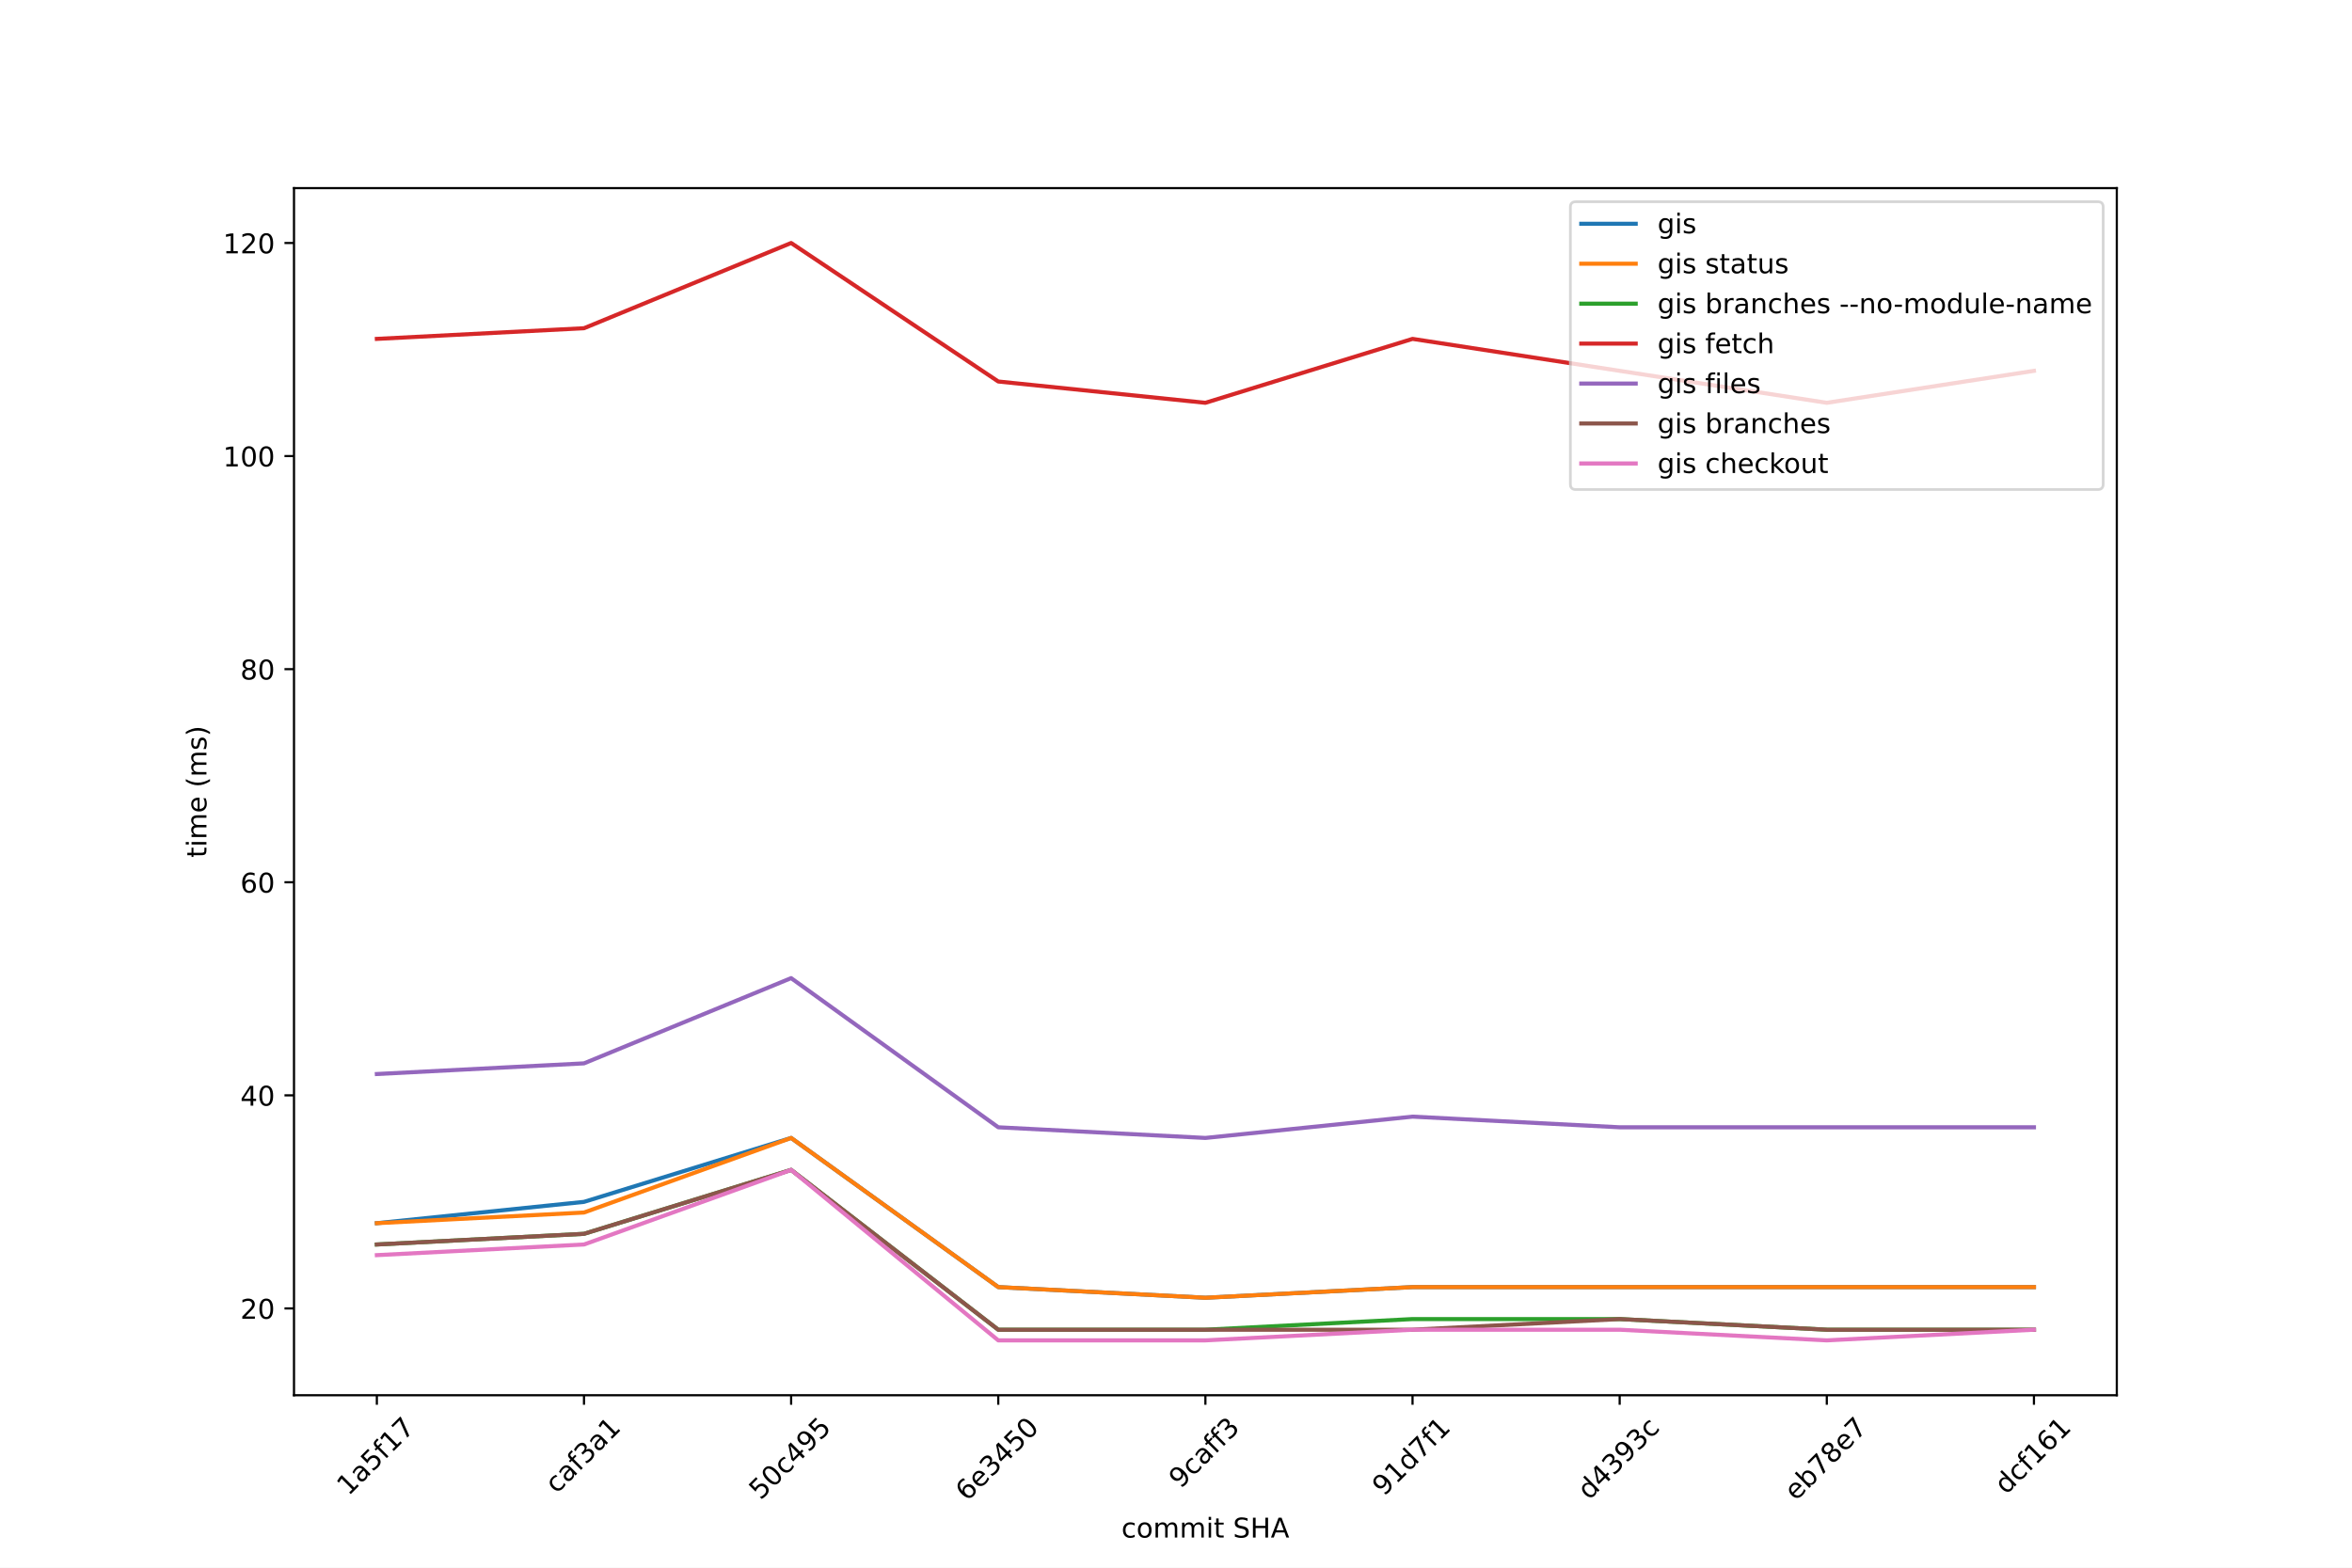
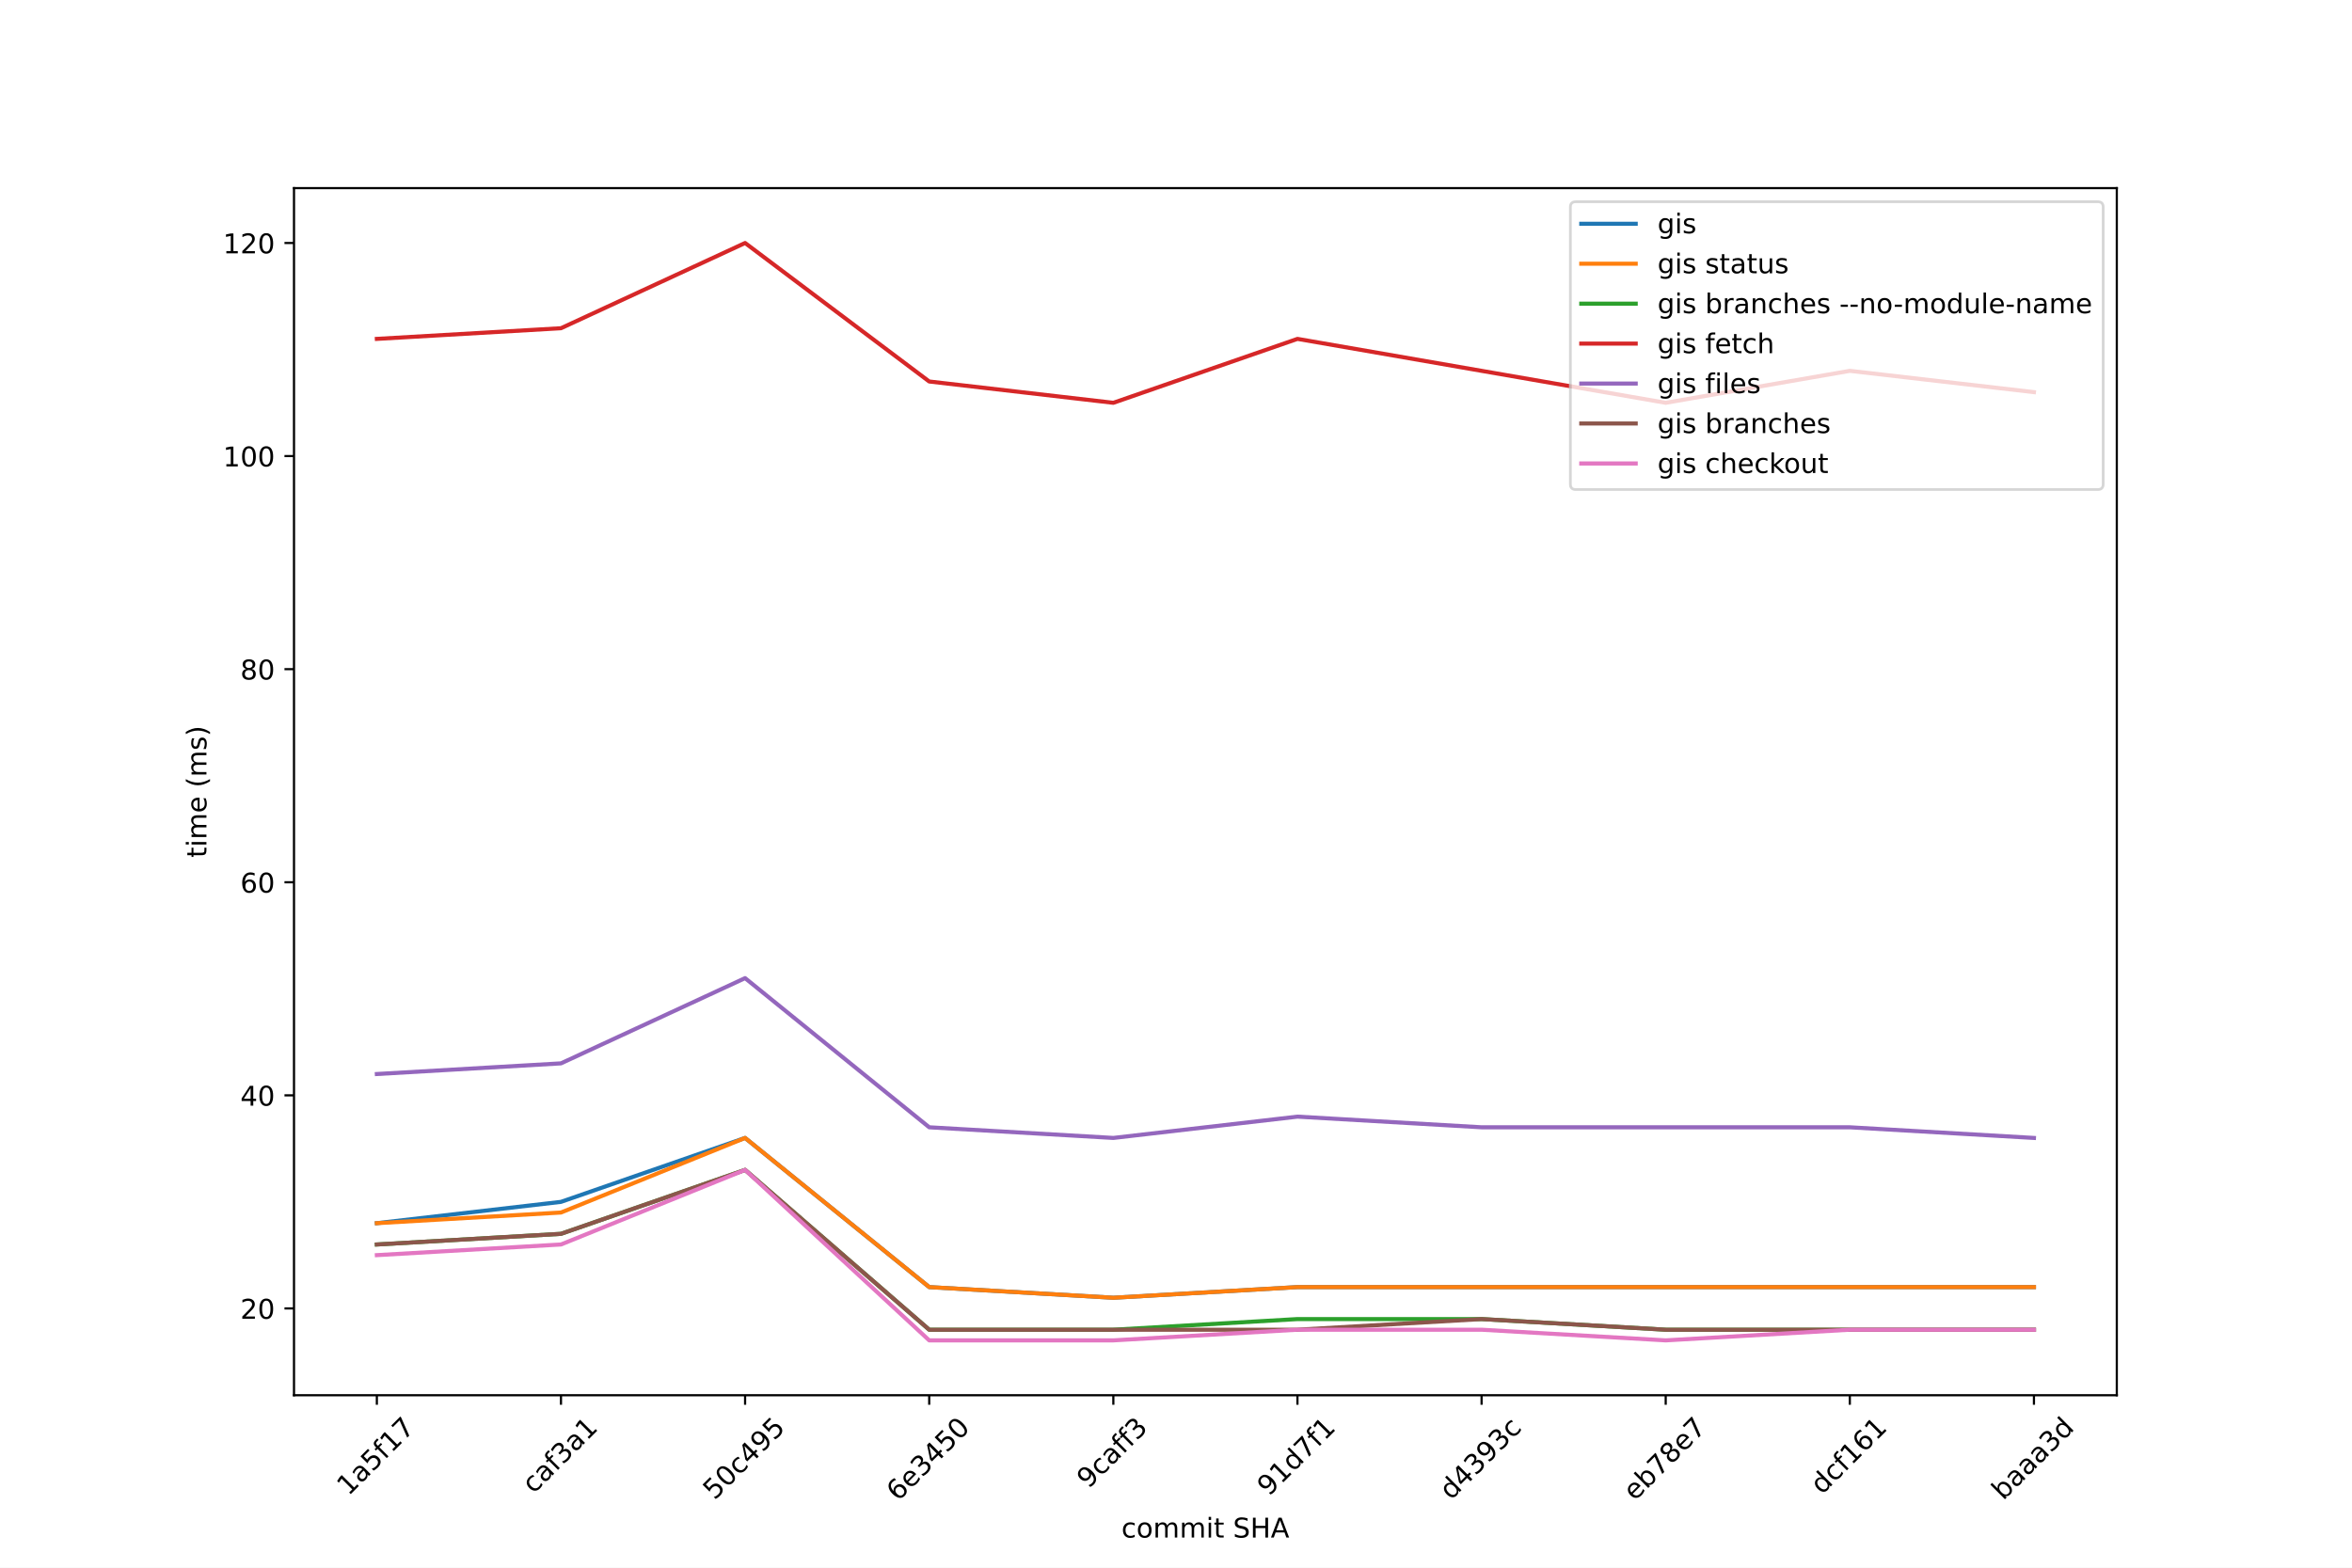
<svg xmlns="http://www.w3.org/2000/svg" xmlns:xlink="http://www.w3.org/1999/xlink" width="864pt" height="576pt" viewBox="0 0 864 576" version="1.1">
  <defs>
    <style type="text/css">*{stroke-linejoin: round; stroke-linecap: butt}</style>
  </defs>
  <g id="figure_1">
    <g id="patch_1">
      <path d="M 0 576  L 864 576  L 864 0  L 0 0  z " style="fill: #ffffff" />
    </g>
    <g id="axes_1">
      <g id="patch_2">
        <path d="M 108 512.64  L 777.6 512.64  L 777.6 69.12  L 108 69.12  z " style="fill: #ffffff" />
      </g>
      <g id="matplotlib.axis_1">
        <g id="xtick_1">
          <g id="line2d_1">
            <defs>
-               <path id="m034128af71" d="M 0 0  L 0 3.5  " style="stroke: #000000; stroke-width: 0.8" />
-             </defs>
-             <g>
-               <use xlink:href="#m034128af71" x="138.436" y="512.64" style="stroke: #000000; stroke-width: 0.8" />
+               <path id="m429b583df9" d="M 0 0  L 0 3.5  " style="stroke: #000000; stroke-width: 0.8" />
+             </defs>
+             <g>
+               <use xlink:href="#m429b583df9" x="138.436" y="512.64" style="stroke: #000000; stroke-width: 0.8" />
            </g>
          </g>
          <g id="text_1">
            <g transform="translate(127.9784 549.8312) rotate(-45) scale(0.1 -0.1)">
              <defs>
                <path id="DejaVuSans-31" d="M 794 531  L 1825 531  L 1825 4091  L 703 3866  L 703 4441  L 1819 4666  L 2450 4666  L 2450 531  L 3481 531  L 3481 0  L 794 0  L 794 531  z " transform="scale(0.015625)" />
                <path id="DejaVuSans-61" d="M 2194 1759  Q 1497 1759 1228 1600  Q 959 1441 959 1056  Q 959 750 1161 570  Q 1363 391 1709 391  Q 2188 391 2477 730  Q 2766 1069 2766 1631  L 2766 1759  L 2194 1759  z M 3341 1997  L 3341 0  L 2766 0  L 2766 531  Q 2569 213 2275 61  Q 1981 -91 1556 -91  Q 1019 -91 701 211  Q 384 513 384 1019  Q 384 1609 779 1909  Q 1175 2209 1959 2209  L 2766 2209  L 2766 2266  Q 2766 2663 2505 2880  Q 2244 3097 1772 3097  Q 1472 3097 1187 3025  Q 903 2953 641 2809  L 641 3341  Q 956 3463 1253 3523  Q 1550 3584 1831 3584  Q 2591 3584 2966 3190  Q 3341 2797 3341 1997  z " transform="scale(0.015625)" />
                <path id="DejaVuSans-35" d="M 691 4666  L 3169 4666  L 3169 4134  L 1269 4134  L 1269 2991  Q 1406 3038 1543 3061  Q 1681 3084 1819 3084  Q 2600 3084 3056 2656  Q 3513 2228 3513 1497  Q 3513 744 3044 326  Q 2575 -91 1722 -91  Q 1428 -91 1123 -41  Q 819 9 494 109  L 494 744  Q 775 591 1075 516  Q 1375 441 1709 441  Q 2250 441 2565 725  Q 2881 1009 2881 1497  Q 2881 1984 2565 2268  Q 2250 2553 1709 2553  Q 1456 2553 1204 2497  Q 953 2441 691 2322  L 691 4666  z " transform="scale(0.015625)" />
                <path id="DejaVuSans-66" d="M 2375 4863  L 2375 4384  L 1825 4384  Q 1516 4384 1395 4259  Q 1275 4134 1275 3809  L 1275 3500  L 2222 3500  L 2222 3053  L 1275 3053  L 1275 0  L 697 0  L 697 3053  L 147 3053  L 147 3500  L 697 3500  L 697 3744  Q 697 4328 969 4595  Q 1241 4863 1831 4863  L 2375 4863  z " transform="scale(0.015625)" />
                <path id="DejaVuSans-37" d="M 525 4666  L 3525 4666  L 3525 4397  L 1831 0  L 1172 0  L 2766 4134  L 525 4134  L 525 4666  z " transform="scale(0.015625)" />
              </defs>
              <use xlink:href="#DejaVuSans-31" />
              <use xlink:href="#DejaVuSans-61" x="63.623" />
              <use xlink:href="#DejaVuSans-35" x="124.902" />
              <use xlink:href="#DejaVuSans-66" x="188.525" />
              <use xlink:href="#DejaVuSans-31" x="223.73" />
              <use xlink:href="#DejaVuSans-37" x="287.354" />
            </g>
          </g>
        </g>
        <g id="xtick_2">
          <g id="line2d_2">
            <g>
-               <use xlink:href="#m034128af71" x="214.527" y="512.64" style="stroke: #000000; stroke-width: 0.8" />
+               <use xlink:href="#m429b583df9" x="206.073" y="512.64" style="stroke: #000000; stroke-width: 0.8" />
            </g>
          </g>
          <g id="text_2">
-             <g transform="translate(204.4576 549.0545) rotate(-45) scale(0.1 -0.1)">
+             <g transform="translate(196.0031 549.0545) rotate(-45) scale(0.1 -0.1)">
              <defs>
                <path id="DejaVuSans-63" d="M 3122 3366  L 3122 2828  Q 2878 2963 2633 3030  Q 2388 3097 2138 3097  Q 1578 3097 1268 2742  Q 959 2388 959 1747  Q 959 1106 1268 751  Q 1578 397 2138 397  Q 2388 397 2633 464  Q 2878 531 3122 666  L 3122 134  Q 2881 22 2623 -34  Q 2366 -91 2075 -91  Q 1284 -91 818 406  Q 353 903 353 1747  Q 353 2603 823 3093  Q 1294 3584 2113 3584  Q 2378 3584 2631 3529  Q 2884 3475 3122 3366  z " transform="scale(0.015625)" />
                <path id="DejaVuSans-33" d="M 2597 2516  Q 3050 2419 3304 2112  Q 3559 1806 3559 1356  Q 3559 666 3084 287  Q 2609 -91 1734 -91  Q 1441 -91 1130 -33  Q 819 25 488 141  L 488 750  Q 750 597 1062 519  Q 1375 441 1716 441  Q 2309 441 2620 675  Q 2931 909 2931 1356  Q 2931 1769 2642 2001  Q 2353 2234 1838 2234  L 1294 2234  L 1294 2753  L 1863 2753  Q 2328 2753 2575 2939  Q 2822 3125 2822 3475  Q 2822 3834 2567 4026  Q 2313 4219 1838 4219  Q 1578 4219 1281 4162  Q 984 4106 628 3988  L 628 4550  Q 988 4650 1302 4700  Q 1616 4750 1894 4750  Q 2613 4750 3031 4423  Q 3450 4097 3450 3541  Q 3450 3153 3228 2886  Q 3006 2619 2597 2516  z " transform="scale(0.015625)" />
              </defs>
              <use xlink:href="#DejaVuSans-63" />
              <use xlink:href="#DejaVuSans-61" x="54.98" />
              <use xlink:href="#DejaVuSans-66" x="116.26" />
              <use xlink:href="#DejaVuSans-33" x="151.465" />
              <use xlink:href="#DejaVuSans-61" x="215.088" />
              <use xlink:href="#DejaVuSans-31" x="276.367" />
            </g>
          </g>
        </g>
        <g id="xtick_3">
          <g id="line2d_3">
            <g>
-               <use xlink:href="#m034128af71" x="290.618" y="512.64" style="stroke: #000000; stroke-width: 0.8" />
+               <use xlink:href="#m429b583df9" x="273.709" y="512.64" style="stroke: #000000; stroke-width: 0.8" />
            </g>
          </g>
          <g id="text_3">
-             <g transform="translate(279.3779 551.3957) rotate(-45) scale(0.1 -0.1)">
+             <g transform="translate(262.4689 551.3957) rotate(-45) scale(0.1 -0.1)">
              <defs>
                <path id="DejaVuSans-30" d="M 2034 4250  Q 1547 4250 1301 3770  Q 1056 3291 1056 2328  Q 1056 1369 1301 889  Q 1547 409 2034 409  Q 2525 409 2770 889  Q 3016 1369 3016 2328  Q 3016 3291 2770 3770  Q 2525 4250 2034 4250  z M 2034 4750  Q 2819 4750 3233 4129  Q 3647 3509 3647 2328  Q 3647 1150 3233 529  Q 2819 -91 2034 -91  Q 1250 -91 836 529  Q 422 1150 422 2328  Q 422 3509 836 4129  Q 1250 4750 2034 4750  z " transform="scale(0.015625)" />
                <path id="DejaVuSans-34" d="M 2419 4116  L 825 1625  L 2419 1625  L 2419 4116  z M 2253 4666  L 3047 4666  L 3047 1625  L 3713 1625  L 3713 1100  L 3047 1100  L 3047 0  L 2419 0  L 2419 1100  L 313 1100  L 313 1709  L 2253 4666  z " transform="scale(0.015625)" />
                <path id="DejaVuSans-39" d="M 703 97  L 703 672  Q 941 559 1184 500  Q 1428 441 1663 441  Q 2288 441 2617 861  Q 2947 1281 2994 2138  Q 2813 1869 2534 1725  Q 2256 1581 1919 1581  Q 1219 1581 811 2004  Q 403 2428 403 3163  Q 403 3881 828 4315  Q 1253 4750 1959 4750  Q 2769 4750 3195 4129  Q 3622 3509 3622 2328  Q 3622 1225 3098 567  Q 2575 -91 1691 -91  Q 1453 -91 1209 -44  Q 966 3 703 97  z M 1959 2075  Q 2384 2075 2632 2365  Q 2881 2656 2881 3163  Q 2881 3666 2632 3958  Q 2384 4250 1959 4250  Q 1534 4250 1286 3958  Q 1038 3666 1038 3163  Q 1038 2656 1286 2365  Q 1534 2075 1959 2075  z " transform="scale(0.015625)" />
              </defs>
              <use xlink:href="#DejaVuSans-35" />
              <use xlink:href="#DejaVuSans-30" x="63.623" />
              <use xlink:href="#DejaVuSans-63" x="127.246" />
              <use xlink:href="#DejaVuSans-34" x="182.227" />
              <use xlink:href="#DejaVuSans-39" x="245.85" />
              <use xlink:href="#DejaVuSans-35" x="309.473" />
            </g>
          </g>
        </g>
        <g id="xtick_4">
          <g id="line2d_4">
            <g>
-               <use xlink:href="#m034128af71" x="366.709" y="512.64" style="stroke: #000000; stroke-width: 0.8" />
+               <use xlink:href="#m429b583df9" x="341.345" y="512.64" style="stroke: #000000; stroke-width: 0.8" />
            </g>
          </g>
          <g id="text_4">
-             <g transform="translate(355.2374 551.8587) rotate(-45) scale(0.1 -0.1)">
+             <g transform="translate(329.8738 551.8587) rotate(-45) scale(0.1 -0.1)">
              <defs>
                <path id="DejaVuSans-36" d="M 2113 2584  Q 1688 2584 1439 2293  Q 1191 2003 1191 1497  Q 1191 994 1439 701  Q 1688 409 2113 409  Q 2538 409 2786 701  Q 3034 994 3034 1497  Q 3034 2003 2786 2293  Q 2538 2584 2113 2584  z M 3366 4563  L 3366 3988  Q 3128 4100 2886 4159  Q 2644 4219 2406 4219  Q 1781 4219 1451 3797  Q 1122 3375 1075 2522  Q 1259 2794 1537 2939  Q 1816 3084 2150 3084  Q 2853 3084 3261 2657  Q 3669 2231 3669 1497  Q 3669 778 3244 343  Q 2819 -91 2113 -91  Q 1303 -91 875 529  Q 447 1150 447 2328  Q 447 3434 972 4092  Q 1497 4750 2381 4750  Q 2619 4750 2861 4703  Q 3103 4656 3366 4563  z " transform="scale(0.015625)" />
                <path id="DejaVuSans-65" d="M 3597 1894  L 3597 1613  L 953 1613  Q 991 1019 1311 708  Q 1631 397 2203 397  Q 2534 397 2845 478  Q 3156 559 3463 722  L 3463 178  Q 3153 47 2828 -22  Q 2503 -91 2169 -91  Q 1331 -91 842 396  Q 353 884 353 1716  Q 353 2575 817 3079  Q 1281 3584 2069 3584  Q 2775 3584 3186 3129  Q 3597 2675 3597 1894  z M 3022 2063  Q 3016 2534 2758 2815  Q 2500 3097 2075 3097  Q 1594 3097 1305 2825  Q 1016 2553 972 2059  L 3022 2063  z " transform="scale(0.015625)" />
              </defs>
              <use xlink:href="#DejaVuSans-36" />
              <use xlink:href="#DejaVuSans-65" x="63.623" />
              <use xlink:href="#DejaVuSans-33" x="125.146" />
              <use xlink:href="#DejaVuSans-34" x="188.77" />
              <use xlink:href="#DejaVuSans-35" x="252.393" />
              <use xlink:href="#DejaVuSans-30" x="316.016" />
            </g>
          </g>
        </g>
        <g id="xtick_5">
          <g id="line2d_5">
            <g>
-               <use xlink:href="#m034128af71" x="442.8" y="512.64" style="stroke: #000000; stroke-width: 0.8" />
+               <use xlink:href="#m429b583df9" x="408.982" y="512.64" style="stroke: #000000; stroke-width: 0.8" />
            </g>
          </g>
          <g id="text_5">
-             <g transform="translate(433.6524 547.2105) rotate(-45) scale(0.1 -0.1)">
+             <g transform="translate(399.8342 547.2105) rotate(-45) scale(0.1 -0.1)">
              <use xlink:href="#DejaVuSans-39" />
              <use xlink:href="#DejaVuSans-63" x="63.623" />
              <use xlink:href="#DejaVuSans-61" x="118.604" />
              <use xlink:href="#DejaVuSans-66" x="179.883" />
              <use xlink:href="#DejaVuSans-66" x="215.088" />
              <use xlink:href="#DejaVuSans-33" x="250.293" />
            </g>
          </g>
        </g>
        <g id="xtick_6">
          <g id="line2d_6">
            <g>
-               <use xlink:href="#m034128af71" x="518.891" y="512.64" style="stroke: #000000; stroke-width: 0.8" />
+               <use xlink:href="#m429b583df9" x="476.618" y="512.64" style="stroke: #000000; stroke-width: 0.8" />
            </g>
          </g>
          <g id="text_6">
-             <g transform="translate(508.355 549.987) rotate(-45) scale(0.1 -0.1)">
+             <g transform="translate(466.0823 549.987) rotate(-45) scale(0.1 -0.1)">
              <defs>
                <path id="DejaVuSans-64" d="M 2906 2969  L 2906 4863  L 3481 4863  L 3481 0  L 2906 0  L 2906 525  Q 2725 213 2448 61  Q 2172 -91 1784 -91  Q 1150 -91 751 415  Q 353 922 353 1747  Q 353 2572 751 3078  Q 1150 3584 1784 3584  Q 2172 3584 2448 3432  Q 2725 3281 2906 2969  z M 947 1747  Q 947 1113 1208 752  Q 1469 391 1925 391  Q 2381 391 2643 752  Q 2906 1113 2906 1747  Q 2906 2381 2643 2742  Q 2381 3103 1925 3103  Q 1469 3103 1208 2742  Q 947 2381 947 1747  z " transform="scale(0.015625)" />
              </defs>
              <use xlink:href="#DejaVuSans-39" />
              <use xlink:href="#DejaVuSans-31" x="63.623" />
              <use xlink:href="#DejaVuSans-64" x="127.246" />
              <use xlink:href="#DejaVuSans-37" x="190.723" />
              <use xlink:href="#DejaVuSans-66" x="254.346" />
              <use xlink:href="#DejaVuSans-31" x="289.551" />
            </g>
          </g>
        </g>
        <g id="xtick_7">
          <g id="line2d_7">
            <g>
-               <use xlink:href="#m034128af71" x="594.982" y="512.64" style="stroke: #000000; stroke-width: 0.8" />
+               <use xlink:href="#m429b583df9" x="544.255" y="512.64" style="stroke: #000000; stroke-width: 0.8" />
            </g>
          </g>
          <g id="text_7">
-             <g transform="translate(583.7466 551.3858) rotate(-45) scale(0.1 -0.1)">
+             <g transform="translate(533.0193 551.3858) rotate(-45) scale(0.1 -0.1)">
              <use xlink:href="#DejaVuSans-64" />
              <use xlink:href="#DejaVuSans-34" x="63.477" />
              <use xlink:href="#DejaVuSans-33" x="127.1" />
              <use xlink:href="#DejaVuSans-39" x="190.723" />
              <use xlink:href="#DejaVuSans-33" x="254.346" />
              <use xlink:href="#DejaVuSans-63" x="317.969" />
            </g>
          </g>
        </g>
        <g id="xtick_8">
          <g id="line2d_8">
            <g>
-               <use xlink:href="#m034128af71" x="671.073" y="512.64" style="stroke: #000000; stroke-width: 0.8" />
+               <use xlink:href="#m429b583df9" x="611.891" y="512.64" style="stroke: #000000; stroke-width: 0.8" />
            </g>
          </g>
          <g id="text_8">
-             <g transform="translate(659.68 551.7007) rotate(-45) scale(0.1 -0.1)">
+             <g transform="translate(600.4982 551.7007) rotate(-45) scale(0.1 -0.1)">
              <defs>
                <path id="DejaVuSans-62" d="M 3116 1747  Q 3116 2381 2855 2742  Q 2594 3103 2138 3103  Q 1681 3103 1420 2742  Q 1159 2381 1159 1747  Q 1159 1113 1420 752  Q 1681 391 2138 391  Q 2594 391 2855 752  Q 3116 1113 3116 1747  z M 1159 2969  Q 1341 3281 1617 3432  Q 1894 3584 2278 3584  Q 2916 3584 3314 3078  Q 3713 2572 3713 1747  Q 3713 922 3314 415  Q 2916 -91 2278 -91  Q 1894 -91 1617 61  Q 1341 213 1159 525  L 1159 0  L 581 0  L 581 4863  L 1159 4863  L 1159 2969  z " transform="scale(0.015625)" />
                <path id="DejaVuSans-38" d="M 2034 2216  Q 1584 2216 1326 1975  Q 1069 1734 1069 1313  Q 1069 891 1326 650  Q 1584 409 2034 409  Q 2484 409 2743 651  Q 3003 894 3003 1313  Q 3003 1734 2745 1975  Q 2488 2216 2034 2216  z M 1403 2484  Q 997 2584 770 2862  Q 544 3141 544 3541  Q 544 4100 942 4425  Q 1341 4750 2034 4750  Q 2731 4750 3128 4425  Q 3525 4100 3525 3541  Q 3525 3141 3298 2862  Q 3072 2584 2669 2484  Q 3125 2378 3379 2068  Q 3634 1759 3634 1313  Q 3634 634 3220 271  Q 2806 -91 2034 -91  Q 1263 -91 848 271  Q 434 634 434 1313  Q 434 1759 690 2068  Q 947 2378 1403 2484  z M 1172 3481  Q 1172 3119 1398 2916  Q 1625 2713 2034 2713  Q 2441 2713 2670 2916  Q 2900 3119 2900 3481  Q 2900 3844 2670 4047  Q 2441 4250 2034 4250  Q 1625 4250 1398 4047  Q 1172 3844 1172 3481  z " transform="scale(0.015625)" />
              </defs>
              <use xlink:href="#DejaVuSans-65" />
              <use xlink:href="#DejaVuSans-62" x="61.523" />
              <use xlink:href="#DejaVuSans-37" x="125" />
              <use xlink:href="#DejaVuSans-38" x="188.623" />
              <use xlink:href="#DejaVuSans-65" x="252.246" />
              <use xlink:href="#DejaVuSans-37" x="313.77" />
            </g>
          </g>
        </g>
        <g id="xtick_9">
          <g id="line2d_9">
            <g>
-               <use xlink:href="#m034128af71" x="747.164" y="512.64" style="stroke: #000000; stroke-width: 0.8" />
+               <use xlink:href="#m429b583df9" x="679.527" y="512.64" style="stroke: #000000; stroke-width: 0.8" />
            </g>
          </g>
          <g id="text_9">
-             <g transform="translate(736.9332 549.376) rotate(-45) scale(0.1 -0.1)">
+             <g transform="translate(669.2969 549.376) rotate(-45) scale(0.1 -0.1)">
              <use xlink:href="#DejaVuSans-64" />
              <use xlink:href="#DejaVuSans-63" x="63.477" />
              <use xlink:href="#DejaVuSans-66" x="118.457" />
              <use xlink:href="#DejaVuSans-31" x="153.662" />
              <use xlink:href="#DejaVuSans-36" x="217.285" />
              <use xlink:href="#DejaVuSans-31" x="280.908" />
            </g>
          </g>
        </g>
-         <g id="text_10">
+         <g id="xtick_10">
+           <g id="line2d_10">
+             <g>
+               <use xlink:href="#m429b583df9" x="747.164" y="512.64" style="stroke: #000000; stroke-width: 0.8" />
+             </g>
+           </g>
+           <g id="text_10">
+             <g transform="translate(735.8764 551.4896) rotate(-45) scale(0.1 -0.1)">
+               <use xlink:href="#DejaVuSans-62" />
+               <use xlink:href="#DejaVuSans-61" x="63.477" />
+               <use xlink:href="#DejaVuSans-61" x="124.756" />
+               <use xlink:href="#DejaVuSans-61" x="186.035" />
+               <use xlink:href="#DejaVuSans-33" x="247.314" />
+               <use xlink:href="#DejaVuSans-64" x="310.938" />
+             </g>
+           </g>
+         </g>
+         <g id="text_11">
          <g transform="translate(411.9578 564.9277) scale(0.1 -0.1)">
            <defs>
              <path id="DejaVuSans-6f" d="M 1959 3097  Q 1497 3097 1228 2736  Q 959 2375 959 1747  Q 959 1119 1226 758  Q 1494 397 1959 397  Q 2419 397 2687 759  Q 2956 1122 2956 1747  Q 2956 2369 2687 2733  Q 2419 3097 1959 3097  z M 1959 3584  Q 2709 3584 3137 3096  Q 3566 2609 3566 1747  Q 3566 888 3137 398  Q 2709 -91 1959 -91  Q 1206 -91 779 398  Q 353 888 353 1747  Q 353 2609 779 3096  Q 1206 3584 1959 3584  z " transform="scale(0.015625)" />
              <path id="DejaVuSans-6d" d="M 3328 2828  Q 3544 3216 3844 3400  Q 4144 3584 4550 3584  Q 5097 3584 5394 3201  Q 5691 2819 5691 2113  L 5691 0  L 5113 0  L 5113 2094  Q 5113 2597 4934 2840  Q 4756 3084 4391 3084  Q 3944 3084 3684 2787  Q 3425 2491 3425 1978  L 3425 0  L 2847 0  L 2847 2094  Q 2847 2600 2669 2842  Q 2491 3084 2119 3084  Q 1678 3084 1418 2786  Q 1159 2488 1159 1978  L 1159 0  L 581 0  L 581 3500  L 1159 3500  L 1159 2956  Q 1356 3278 1631 3431  Q 1906 3584 2284 3584  Q 2666 3584 2933 3390  Q 3200 3197 3328 2828  z " transform="scale(0.015625)" />
              <path id="DejaVuSans-69" d="M 603 3500  L 1178 3500  L 1178 0  L 603 0  L 603 3500  z M 603 4863  L 1178 4863  L 1178 4134  L 603 4134  L 603 4863  z " transform="scale(0.015625)" />
              <path id="DejaVuSans-74" d="M 1172 4494  L 1172 3500  L 2356 3500  L 2356 3053  L 1172 3053  L 1172 1153  Q 1172 725 1289 603  Q 1406 481 1766 481  L 2356 481  L 2356 0  L 1766 0  Q 1100 0 847 248  Q 594 497 594 1153  L 594 3053  L 172 3053  L 172 3500  L 594 3500  L 594 4494  L 1172 4494  z " transform="scale(0.015625)" />
              <path id="DejaVuSans-20" transform="scale(0.015625)" />
              <path id="DejaVuSans-53" d="M 3425 4513  L 3425 3897  Q 3066 4069 2747 4153  Q 2428 4238 2131 4238  Q 1616 4238 1336 4038  Q 1056 3838 1056 3469  Q 1056 3159 1242 3001  Q 1428 2844 1947 2747  L 2328 2669  Q 3034 2534 3370 2195  Q 3706 1856 3706 1288  Q 3706 609 3251 259  Q 2797 -91 1919 -91  Q 1588 -91 1214 -16  Q 841 59 441 206  L 441 856  Q 825 641 1194 531  Q 1563 422 1919 422  Q 2459 422 2753 634  Q 3047 847 3047 1241  Q 3047 1584 2836 1778  Q 2625 1972 2144 2069  L 1759 2144  Q 1053 2284 737 2584  Q 422 2884 422 3419  Q 422 4038 858 4394  Q 1294 4750 2059 4750  Q 2388 4750 2728 4690  Q 3069 4631 3425 4513  z " transform="scale(0.015625)" />
              <path id="DejaVuSans-48" d="M 628 4666  L 1259 4666  L 1259 2753  L 3553 2753  L 3553 4666  L 4184 4666  L 4184 0  L 3553 0  L 3553 2222  L 1259 2222  L 1259 0  L 628 0  L 628 4666  z " transform="scale(0.015625)" />
              <path id="DejaVuSans-41" d="M 2188 4044  L 1331 1722  L 3047 1722  L 2188 4044  z M 1831 4666  L 2547 4666  L 4325 0  L 3669 0  L 3244 1197  L 1141 1197  L 716 0  L 50 0  L 1831 4666  z " transform="scale(0.015625)" />
            </defs>
            <use xlink:href="#DejaVuSans-63" />
            <use xlink:href="#DejaVuSans-6f" x="54.98" />
            <use xlink:href="#DejaVuSans-6d" x="116.162" />
            <use xlink:href="#DejaVuSans-6d" x="213.574" />
            <use xlink:href="#DejaVuSans-69" x="310.986" />
            <use xlink:href="#DejaVuSans-74" x="338.77" />
            <use xlink:href="#DejaVuSans-20" x="377.979" />
            <use xlink:href="#DejaVuSans-53" x="409.766" />
            <use xlink:href="#DejaVuSans-48" x="473.242" />
            <use xlink:href="#DejaVuSans-41" x="548.438" />
          </g>
        </g>
      </g>
      <g id="matplotlib.axis_2">
        <g id="ytick_1">
-           <g id="line2d_10">
-             <defs>
-               <path id="m28290bb5df" d="M 0 0  L -3.5 0  " style="stroke: #000000; stroke-width: 0.8" />
-             </defs>
-             <g>
-               <use xlink:href="#m28290bb5df" x="108" y="480.736" style="stroke: #000000; stroke-width: 0.8" />
-             </g>
-           </g>
-           <g id="text_11">
+           <g id="line2d_11">
+             <defs>
+               <path id="m25f04d3ade" d="M 0 0  L -3.5 0  " style="stroke: #000000; stroke-width: 0.8" />
+             </defs>
+             <g>
+               <use xlink:href="#m25f04d3ade" x="108" y="480.736" style="stroke: #000000; stroke-width: 0.8" />
+             </g>
+           </g>
+           <g id="text_12">
            <g transform="translate(88.275 484.5355) scale(0.1 -0.1)">
              <defs>
                <path id="DejaVuSans-32" d="M 1228 531  L 3431 531  L 3431 0  L 469 0  L 469 531  Q 828 903 1448 1529  Q 2069 2156 2228 2338  Q 2531 2678 2651 2914  Q 2772 3150 2772 3378  Q 2772 3750 2511 3984  Q 2250 4219 1831 4219  Q 1534 4219 1204 4116  Q 875 4013 500 3803  L 500 4441  Q 881 4594 1212 4672  Q 1544 4750 1819 4750  Q 2544 4750 2975 4387  Q 3406 4025 3406 3419  Q 3406 3131 3298 2873  Q 3191 2616 2906 2266  Q 2828 2175 2409 1742  Q 1991 1309 1228 531  z " transform="scale(0.015625)" />
              </defs>
              <use xlink:href="#DejaVuSans-32" />
              <use xlink:href="#DejaVuSans-30" x="63.623" />
            </g>
          </g>
        </g>
        <g id="ytick_2">
-           <g id="line2d_11">
-             <g>
-               <use xlink:href="#m28290bb5df" x="108" y="402.445" style="stroke: #000000; stroke-width: 0.8" />
-             </g>
-           </g>
-           <g id="text_12">
+           <g id="line2d_12">
+             <g>
+               <use xlink:href="#m25f04d3ade" x="108" y="402.445" style="stroke: #000000; stroke-width: 0.8" />
+             </g>
+           </g>
+           <g id="text_13">
            <g transform="translate(88.275 406.2443) scale(0.1 -0.1)">
              <use xlink:href="#DejaVuSans-34" />
              <use xlink:href="#DejaVuSans-30" x="63.623" />
            </g>
          </g>
        </g>
        <g id="ytick_3">
-           <g id="line2d_12">
-             <g>
-               <use xlink:href="#m28290bb5df" x="108" y="324.154" style="stroke: #000000; stroke-width: 0.8" />
-             </g>
-           </g>
-           <g id="text_13">
+           <g id="line2d_13">
+             <g>
+               <use xlink:href="#m25f04d3ade" x="108" y="324.154" style="stroke: #000000; stroke-width: 0.8" />
+             </g>
+           </g>
+           <g id="text_14">
            <g transform="translate(88.275 327.953) scale(0.1 -0.1)">
              <use xlink:href="#DejaVuSans-36" />
              <use xlink:href="#DejaVuSans-30" x="63.623" />
            </g>
          </g>
        </g>
        <g id="ytick_4">
-           <g id="line2d_13">
-             <g>
-               <use xlink:href="#m28290bb5df" x="108" y="245.863" style="stroke: #000000; stroke-width: 0.8" />
-             </g>
-           </g>
-           <g id="text_14">
+           <g id="line2d_14">
+             <g>
+               <use xlink:href="#m25f04d3ade" x="108" y="245.863" style="stroke: #000000; stroke-width: 0.8" />
+             </g>
+           </g>
+           <g id="text_15">
            <g transform="translate(88.275 249.6617) scale(0.1 -0.1)">
              <use xlink:href="#DejaVuSans-38" />
              <use xlink:href="#DejaVuSans-30" x="63.623" />
            </g>
          </g>
        </g>
        <g id="ytick_5">
-           <g id="line2d_14">
-             <g>
-               <use xlink:href="#m28290bb5df" x="108" y="167.571" style="stroke: #000000; stroke-width: 0.8" />
-             </g>
-           </g>
-           <g id="text_15">
+           <g id="line2d_15">
+             <g>
+               <use xlink:href="#m25f04d3ade" x="108" y="167.571" style="stroke: #000000; stroke-width: 0.8" />
+             </g>
+           </g>
+           <g id="text_16">
            <g transform="translate(81.9125 171.3705) scale(0.1 -0.1)">
              <use xlink:href="#DejaVuSans-31" />
              <use xlink:href="#DejaVuSans-30" x="63.623" />
              <use xlink:href="#DejaVuSans-30" x="127.246" />
            </g>
          </g>
        </g>
        <g id="ytick_6">
-           <g id="line2d_15">
-             <g>
-               <use xlink:href="#m28290bb5df" x="108" y="89.28" style="stroke: #000000; stroke-width: 0.8" />
-             </g>
-           </g>
-           <g id="text_16">
+           <g id="line2d_16">
+             <g>
+               <use xlink:href="#m25f04d3ade" x="108" y="89.28" style="stroke: #000000; stroke-width: 0.8" />
+             </g>
+           </g>
+           <g id="text_17">
            <g transform="translate(81.9125 93.07922) scale(0.1 -0.1)">
              <use xlink:href="#DejaVuSans-31" />
              <use xlink:href="#DejaVuSans-32" x="63.623" />
              <use xlink:href="#DejaVuSans-30" x="127.246" />
            </g>
          </g>
        </g>
-         <g id="text_17">
+         <g id="text_18">
          <g transform="translate(75.83281 315.1417) rotate(-90) scale(0.1 -0.1)">
            <defs>
              <path id="DejaVuSans-28" d="M 1984 4856  Q 1566 4138 1362 3434  Q 1159 2731 1159 2009  Q 1159 1288 1364 580  Q 1569 -128 1984 -844  L 1484 -844  Q 1016 -109 783 600  Q 550 1309 550 2009  Q 550 2706 781 3412  Q 1013 4119 1484 4856  L 1984 4856  z " transform="scale(0.015625)" />
              <path id="DejaVuSans-73" d="M 2834 3397  L 2834 2853  Q 2591 2978 2328 3040  Q 2066 3103 1784 3103  Q 1356 3103 1142 2972  Q 928 2841 928 2578  Q 928 2378 1081 2264  Q 1234 2150 1697 2047  L 1894 2003  Q 2506 1872 2764 1633  Q 3022 1394 3022 966  Q 3022 478 2636 193  Q 2250 -91 1575 -91  Q 1294 -91 989 -36  Q 684 19 347 128  L 347 722  Q 666 556 975 473  Q 1284 391 1588 391  Q 1994 391 2212 530  Q 2431 669 2431 922  Q 2431 1156 2273 1281  Q 2116 1406 1581 1522  L 1381 1569  Q 847 1681 609 1914  Q 372 2147 372 2553  Q 372 3047 722 3315  Q 1072 3584 1716 3584  Q 2034 3584 2315 3537  Q 2597 3491 2834 3397  z " transform="scale(0.015625)" />
              <path id="DejaVuSans-29" d="M 513 4856  L 1013 4856  Q 1481 4119 1714 3412  Q 1947 2706 1947 2009  Q 1947 1309 1714 600  Q 1481 -109 1013 -844  L 513 -844  Q 928 -128 1133 580  Q 1338 1288 1338 2009  Q 1338 2731 1133 3434  Q 928 4138 513 4856  z " transform="scale(0.015625)" />
            </defs>
            <use xlink:href="#DejaVuSans-74" />
            <use xlink:href="#DejaVuSans-69" x="39.209" />
            <use xlink:href="#DejaVuSans-6d" x="66.992" />
            <use xlink:href="#DejaVuSans-65" x="164.404" />
            <use xlink:href="#DejaVuSans-20" x="225.928" />
            <use xlink:href="#DejaVuSans-28" x="257.715" />
            <use xlink:href="#DejaVuSans-6d" x="296.729" />
            <use xlink:href="#DejaVuSans-73" x="394.141" />
            <use xlink:href="#DejaVuSans-29" x="446.24" />
          </g>
        </g>
      </g>
-       <g id="line2d_16">
-         <path d="M 138.436 449.42  L 214.527 441.591  L 290.618 418.103  L 366.709 472.907  L 442.8 476.822  L 518.891 472.907  L 594.982 472.907  L 671.073 472.907  L 747.164 472.907  " clip-path="url(#p3f1be635b9)" style="fill: none; stroke: #1f77b4; stroke-width: 1.5; stroke-linecap: square" />
-       </g>
      <g id="line2d_17">
-         <path d="M 138.436 449.42  L 214.527 445.505  L 290.618 418.103  L 366.709 472.907  L 442.8 476.822  L 518.891 472.907  L 594.982 472.907  L 671.073 472.907  L 747.164 472.907  " clip-path="url(#p3f1be635b9)" style="fill: none; stroke: #ff7f0e; stroke-width: 1.5; stroke-linecap: square" />
+         <path d="M 138.436 449.42  L 206.073 441.591  L 273.709 418.103  L 341.345 472.907  L 408.982 476.822  L 476.618 472.907  L 544.255 472.907  L 611.891 472.907  L 679.527 472.907  L 747.164 472.907  " clip-path="url(#pff6e11fff7)" style="fill: none; stroke: #1f77b4; stroke-width: 1.5; stroke-linecap: square" />
      </g>
      <g id="line2d_18">
-         <path d="M 138.436 457.249  L 214.527 453.334  L 290.618 429.847  L 366.709 488.565  L 442.8 488.565  L 518.891 484.651  L 594.982 484.651  L 671.073 488.565  L 747.164 488.565  " clip-path="url(#p3f1be635b9)" style="fill: none; stroke: #2ca02c; stroke-width: 1.5; stroke-linecap: square" />
+         <path d="M 138.436 449.42  L 206.073 445.505  L 273.709 418.103  L 341.345 472.907  L 408.982 476.822  L 476.618 472.907  L 544.255 472.907  L 611.891 472.907  L 679.527 472.907  L 747.164 472.907  " clip-path="url(#pff6e11fff7)" style="fill: none; stroke: #ff7f0e; stroke-width: 1.5; stroke-linecap: square" />
      </g>
      <g id="line2d_19">
-         <path d="M 138.436 124.511  L 214.527 120.597  L 290.618 89.28  L 366.709 140.169  L 442.8 147.998  L 518.891 124.511  L 594.982 136.255  L 671.073 147.998  L 747.164 136.255  " clip-path="url(#p3f1be635b9)" style="fill: none; stroke: #d62728; stroke-width: 1.5; stroke-linecap: square" />
+         <path d="M 138.436 457.249  L 206.073 453.334  L 273.709 429.847  L 341.345 488.565  L 408.982 488.565  L 476.618 484.651  L 544.255 484.651  L 611.891 488.565  L 679.527 488.565  L 747.164 488.565  " clip-path="url(#pff6e11fff7)" style="fill: none; stroke: #2ca02c; stroke-width: 1.5; stroke-linecap: square" />
      </g>
      <g id="line2d_20">
-         <path d="M 138.436 394.616  L 214.527 390.701  L 290.618 359.385  L 366.709 414.189  L 442.8 418.103  L 518.891 410.274  L 594.982 414.189  L 671.073 414.189  L 747.164 414.189  " clip-path="url(#p3f1be635b9)" style="fill: none; stroke: #9467bd; stroke-width: 1.5; stroke-linecap: square" />
+         <path d="M 138.436 124.511  L 206.073 120.597  L 273.709 89.28  L 341.345 140.169  L 408.982 147.998  L 476.618 124.511  L 544.255 136.255  L 611.891 147.998  L 679.527 136.255  L 747.164 144.084  " clip-path="url(#pff6e11fff7)" style="fill: none; stroke: #d62728; stroke-width: 1.5; stroke-linecap: square" />
      </g>
      <g id="line2d_21">
-         <path d="M 138.436 457.249  L 214.527 453.334  L 290.618 429.847  L 366.709 488.565  L 442.8 488.565  L 518.891 488.565  L 594.982 484.651  L 671.073 488.565  L 747.164 488.565  " clip-path="url(#p3f1be635b9)" style="fill: none; stroke: #8c564b; stroke-width: 1.5; stroke-linecap: square" />
+         <path d="M 138.436 394.616  L 206.073 390.701  L 273.709 359.385  L 341.345 414.189  L 408.982 418.103  L 476.618 410.274  L 544.255 414.189  L 611.891 414.189  L 679.527 414.189  L 747.164 418.103  " clip-path="url(#pff6e11fff7)" style="fill: none; stroke: #9467bd; stroke-width: 1.5; stroke-linecap: square" />
      </g>
      <g id="line2d_22">
-         <path d="M 138.436 461.163  L 214.527 457.249  L 290.618 429.847  L 366.709 492.48  L 442.8 492.48  L 518.891 488.565  L 594.982 488.565  L 671.073 492.48  L 747.164 488.565  " clip-path="url(#p3f1be635b9)" style="fill: none; stroke: #e377c2; stroke-width: 1.5; stroke-linecap: square" />
+         <path d="M 138.436 457.249  L 206.073 453.334  L 273.709 429.847  L 341.345 488.565  L 408.982 488.565  L 476.618 488.565  L 544.255 484.651  L 611.891 488.565  L 679.527 488.565  L 747.164 488.565  " clip-path="url(#pff6e11fff7)" style="fill: none; stroke: #8c564b; stroke-width: 1.5; stroke-linecap: square" />
+       </g>
+       <g id="line2d_23">
+         <path d="M 138.436 461.163  L 206.073 457.249  L 273.709 429.847  L 341.345 492.48  L 408.982 492.48  L 476.618 488.565  L 544.255 488.565  L 611.891 492.48  L 679.527 488.565  L 747.164 488.565  " clip-path="url(#pff6e11fff7)" style="fill: none; stroke: #e377c2; stroke-width: 1.5; stroke-linecap: square" />
      </g>
      <g id="patch_3">
        <path d="M 108 512.64  L 108 69.12  " style="fill: none; stroke: #000000; stroke-width: 0.8; stroke-linejoin: miter; stroke-linecap: square" />
      </g>
      <g id="patch_4">
        <path d="M 777.6 512.64  L 777.6 69.12  " style="fill: none; stroke: #000000; stroke-width: 0.8; stroke-linejoin: miter; stroke-linecap: square" />
      </g>
      <g id="patch_5">
        <path d="M 108 512.64  L 777.6 512.64  " style="fill: none; stroke: #000000; stroke-width: 0.8; stroke-linejoin: miter; stroke-linecap: square" />
      </g>
      <g id="patch_6">
        <path d="M 108 69.12  L 777.6 69.12  " style="fill: none; stroke: #000000; stroke-width: 0.8; stroke-linejoin: miter; stroke-linecap: square" />
      </g>
      <g id="legend_1">
        <g id="patch_7">
          <path d="M 578.873 179.867  L 770.6 179.867  Q 772.6 179.867 772.6 177.867  L 772.6 76.12  Q 772.6 74.12 770.6 74.12  L 578.873 74.12  Q 576.873 74.12 576.873 76.12  L 576.873 177.867  Q 576.873 179.867 578.873 179.867  z " style="fill: #ffffff; opacity: 0.8; stroke: #cccccc; stroke-linejoin: miter" />
        </g>
-         <g id="line2d_23">
+         <g id="line2d_24">
          <path d="M 580.873 82.218  L 590.873 82.218  L 600.873 82.218  " style="fill: none; stroke: #1f77b4; stroke-width: 1.5; stroke-linecap: square" />
        </g>
-         <g id="text_18">
+         <g id="text_19">
          <g transform="translate(608.8734 85.71844) scale(0.1 -0.1)">
            <defs>
              <path id="DejaVuSans-67" d="M 2906 1791  Q 2906 2416 2648 2759  Q 2391 3103 1925 3103  Q 1463 3103 1205 2759  Q 947 2416 947 1791  Q 947 1169 1205 825  Q 1463 481 1925 481  Q 2391 481 2648 825  Q 2906 1169 2906 1791  z M 3481 434  Q 3481 -459 3084 -895  Q 2688 -1331 1869 -1331  Q 1566 -1331 1297 -1286  Q 1028 -1241 775 -1147  L 775 -588  Q 1028 -725 1275 -790  Q 1522 -856 1778 -856  Q 2344 -856 2625 -561  Q 2906 -266 2906 331  L 2906 616  Q 2728 306 2450 153  Q 2172 0 1784 0  Q 1141 0 747 490  Q 353 981 353 1791  Q 353 2603 747 3093  Q 1141 3584 1784 3584  Q 2172 3584 2450 3431  Q 2728 3278 2906 2969  L 2906 3500  L 3481 3500  L 3481 434  z " transform="scale(0.015625)" />
            </defs>
            <use xlink:href="#DejaVuSans-67" />
            <use xlink:href="#DejaVuSans-69" x="63.477" />
            <use xlink:href="#DejaVuSans-73" x="91.26" />
          </g>
        </g>
-         <g id="line2d_24">
+         <g id="line2d_25">
          <path d="M 580.873 96.897  L 590.873 96.897  L 600.873 96.897  " style="fill: none; stroke: #ff7f0e; stroke-width: 1.5; stroke-linecap: square" />
        </g>
-         <g id="text_19">
+         <g id="text_20">
          <g transform="translate(608.8734 100.3966) scale(0.1 -0.1)">
            <defs>
              <path id="DejaVuSans-75" d="M 544 1381  L 544 3500  L 1119 3500  L 1119 1403  Q 1119 906 1312 657  Q 1506 409 1894 409  Q 2359 409 2629 706  Q 2900 1003 2900 1516  L 2900 3500  L 3475 3500  L 3475 0  L 2900 0  L 2900 538  Q 2691 219 2414 64  Q 2138 -91 1772 -91  Q 1169 -91 856 284  Q 544 659 544 1381  z M 1991 3584  L 1991 3584  z " transform="scale(0.015625)" />
            </defs>
            <use xlink:href="#DejaVuSans-67" />
            <use xlink:href="#DejaVuSans-69" x="63.477" />
            <use xlink:href="#DejaVuSans-73" x="91.26" />
            <use xlink:href="#DejaVuSans-20" x="143.359" />
            <use xlink:href="#DejaVuSans-73" x="175.146" />
            <use xlink:href="#DejaVuSans-74" x="227.246" />
            <use xlink:href="#DejaVuSans-61" x="266.455" />
            <use xlink:href="#DejaVuSans-74" x="327.734" />
            <use xlink:href="#DejaVuSans-75" x="366.943" />
            <use xlink:href="#DejaVuSans-73" x="430.322" />
          </g>
        </g>
-         <g id="line2d_25">
+         <g id="line2d_26">
          <path d="M 580.873 111.575  L 590.873 111.575  L 600.873 111.575  " style="fill: none; stroke: #2ca02c; stroke-width: 1.5; stroke-linecap: square" />
        </g>
-         <g id="text_20">
+         <g id="text_21">
          <g transform="translate(608.8734 115.0747) scale(0.1 -0.1)">
            <defs>
              <path id="DejaVuSans-72" d="M 2631 2963  Q 2534 3019 2420 3045  Q 2306 3072 2169 3072  Q 1681 3072 1420 2755  Q 1159 2438 1159 1844  L 1159 0  L 581 0  L 581 3500  L 1159 3500  L 1159 2956  Q 1341 3275 1631 3429  Q 1922 3584 2338 3584  Q 2397 3584 2469 3576  Q 2541 3569 2628 3553  L 2631 2963  z " transform="scale(0.015625)" />
              <path id="DejaVuSans-6e" d="M 3513 2113  L 3513 0  L 2938 0  L 2938 2094  Q 2938 2591 2744 2837  Q 2550 3084 2163 3084  Q 1697 3084 1428 2787  Q 1159 2491 1159 1978  L 1159 0  L 581 0  L 581 3500  L 1159 3500  L 1159 2956  Q 1366 3272 1645 3428  Q 1925 3584 2291 3584  Q 2894 3584 3203 3211  Q 3513 2838 3513 2113  z " transform="scale(0.015625)" />
              <path id="DejaVuSans-68" d="M 3513 2113  L 3513 0  L 2938 0  L 2938 2094  Q 2938 2591 2744 2837  Q 2550 3084 2163 3084  Q 1697 3084 1428 2787  Q 1159 2491 1159 1978  L 1159 0  L 581 0  L 581 4863  L 1159 4863  L 1159 2956  Q 1366 3272 1645 3428  Q 1925 3584 2291 3584  Q 2894 3584 3203 3211  Q 3513 2838 3513 2113  z " transform="scale(0.015625)" />
              <path id="DejaVuSans-2d" d="M 313 2009  L 1997 2009  L 1997 1497  L 313 1497  L 313 2009  z " transform="scale(0.015625)" />
              <path id="DejaVuSans-6c" d="M 603 4863  L 1178 4863  L 1178 0  L 603 0  L 603 4863  z " transform="scale(0.015625)" />
            </defs>
            <use xlink:href="#DejaVuSans-67" />
            <use xlink:href="#DejaVuSans-69" x="63.477" />
            <use xlink:href="#DejaVuSans-73" x="91.26" />
            <use xlink:href="#DejaVuSans-20" x="143.359" />
            <use xlink:href="#DejaVuSans-62" x="175.146" />
            <use xlink:href="#DejaVuSans-72" x="238.623" />
            <use xlink:href="#DejaVuSans-61" x="279.736" />
            <use xlink:href="#DejaVuSans-6e" x="341.016" />
            <use xlink:href="#DejaVuSans-63" x="404.395" />
            <use xlink:href="#DejaVuSans-68" x="459.375" />
            <use xlink:href="#DejaVuSans-65" x="522.754" />
            <use xlink:href="#DejaVuSans-73" x="584.277" />
            <use xlink:href="#DejaVuSans-20" x="636.377" />
            <use xlink:href="#DejaVuSans-2d" x="668.164" />
            <use xlink:href="#DejaVuSans-2d" x="704.248" />
            <use xlink:href="#DejaVuSans-6e" x="740.332" />
            <use xlink:href="#DejaVuSans-6f" x="803.711" />
            <use xlink:href="#DejaVuSans-2d" x="866.768" />
            <use xlink:href="#DejaVuSans-6d" x="902.852" />
            <use xlink:href="#DejaVuSans-6f" x="1000.264" />
            <use xlink:href="#DejaVuSans-64" x="1061.445" />
            <use xlink:href="#DejaVuSans-75" x="1124.922" />
            <use xlink:href="#DejaVuSans-6c" x="1188.301" />
            <use xlink:href="#DejaVuSans-65" x="1216.084" />
            <use xlink:href="#DejaVuSans-2d" x="1277.607" />
            <use xlink:href="#DejaVuSans-6e" x="1313.691" />
            <use xlink:href="#DejaVuSans-61" x="1377.07" />
            <use xlink:href="#DejaVuSans-6d" x="1438.35" />
            <use xlink:href="#DejaVuSans-65" x="1535.762" />
          </g>
        </g>
-         <g id="line2d_26">
+         <g id="line2d_27">
          <path d="M 580.873 126.253  L 590.873 126.253  L 600.873 126.253  " style="fill: none; stroke: #d62728; stroke-width: 1.5; stroke-linecap: square" />
        </g>
-         <g id="text_21">
+         <g id="text_22">
          <g transform="translate(608.8734 129.7528) scale(0.1 -0.1)">
            <use xlink:href="#DejaVuSans-67" />
            <use xlink:href="#DejaVuSans-69" x="63.477" />
            <use xlink:href="#DejaVuSans-73" x="91.26" />
            <use xlink:href="#DejaVuSans-20" x="143.359" />
            <use xlink:href="#DejaVuSans-66" x="175.146" />
            <use xlink:href="#DejaVuSans-65" x="210.352" />
            <use xlink:href="#DejaVuSans-74" x="271.875" />
            <use xlink:href="#DejaVuSans-63" x="311.084" />
            <use xlink:href="#DejaVuSans-68" x="366.064" />
          </g>
        </g>
-         <g id="line2d_27">
+         <g id="line2d_28">
          <path d="M 580.873 140.931  L 590.873 140.931  L 600.873 140.931  " style="fill: none; stroke: #9467bd; stroke-width: 1.5; stroke-linecap: square" />
        </g>
-         <g id="text_22">
+         <g id="text_23">
          <g transform="translate(608.8734 144.4309) scale(0.1 -0.1)">
            <use xlink:href="#DejaVuSans-67" />
            <use xlink:href="#DejaVuSans-69" x="63.477" />
            <use xlink:href="#DejaVuSans-73" x="91.26" />
            <use xlink:href="#DejaVuSans-20" x="143.359" />
            <use xlink:href="#DejaVuSans-66" x="175.146" />
            <use xlink:href="#DejaVuSans-69" x="210.352" />
            <use xlink:href="#DejaVuSans-6c" x="238.135" />
            <use xlink:href="#DejaVuSans-65" x="265.918" />
            <use xlink:href="#DejaVuSans-73" x="327.441" />
          </g>
        </g>
-         <g id="line2d_28">
+         <g id="line2d_29">
          <path d="M 580.873 155.609  L 590.873 155.609  L 600.873 155.609  " style="fill: none; stroke: #8c564b; stroke-width: 1.5; stroke-linecap: square" />
        </g>
-         <g id="text_23">
+         <g id="text_24">
          <g transform="translate(608.8734 159.1091) scale(0.1 -0.1)">
            <use xlink:href="#DejaVuSans-67" />
            <use xlink:href="#DejaVuSans-69" x="63.477" />
            <use xlink:href="#DejaVuSans-73" x="91.26" />
            <use xlink:href="#DejaVuSans-20" x="143.359" />
            <use xlink:href="#DejaVuSans-62" x="175.146" />
            <use xlink:href="#DejaVuSans-72" x="238.623" />
            <use xlink:href="#DejaVuSans-61" x="279.736" />
            <use xlink:href="#DejaVuSans-6e" x="341.016" />
            <use xlink:href="#DejaVuSans-63" x="404.395" />
            <use xlink:href="#DejaVuSans-68" x="459.375" />
            <use xlink:href="#DejaVuSans-65" x="522.754" />
            <use xlink:href="#DejaVuSans-73" x="584.277" />
          </g>
        </g>
-         <g id="line2d_29">
+         <g id="line2d_30">
          <path d="M 580.873 170.287  L 590.873 170.287  L 600.873 170.287  " style="fill: none; stroke: #e377c2; stroke-width: 1.5; stroke-linecap: square" />
        </g>
-         <g id="text_24">
+         <g id="text_25">
          <g transform="translate(608.8734 173.7872) scale(0.1 -0.1)">
            <defs>
              <path id="DejaVuSans-6b" d="M 581 4863  L 1159 4863  L 1159 1991  L 2875 3500  L 3609 3500  L 1753 1863  L 3688 0  L 2938 0  L 1159 1709  L 1159 0  L 581 0  L 581 4863  z " transform="scale(0.015625)" />
            </defs>
            <use xlink:href="#DejaVuSans-67" />
            <use xlink:href="#DejaVuSans-69" x="63.477" />
            <use xlink:href="#DejaVuSans-73" x="91.26" />
            <use xlink:href="#DejaVuSans-20" x="143.359" />
            <use xlink:href="#DejaVuSans-63" x="175.146" />
            <use xlink:href="#DejaVuSans-68" x="230.127" />
            <use xlink:href="#DejaVuSans-65" x="293.506" />
            <use xlink:href="#DejaVuSans-63" x="355.029" />
            <use xlink:href="#DejaVuSans-6b" x="410.01" />
            <use xlink:href="#DejaVuSans-6f" x="464.295" />
            <use xlink:href="#DejaVuSans-75" x="525.477" />
            <use xlink:href="#DejaVuSans-74" x="588.855" />
          </g>
        </g>
      </g>
    </g>
  </g>
  <defs>
-     <clipPath id="p3f1be635b9">
+     <clipPath id="pff6e11fff7">
      <rect x="108" y="69.12" width="669.6" height="443.52" />
    </clipPath>
  </defs>
</svg>
